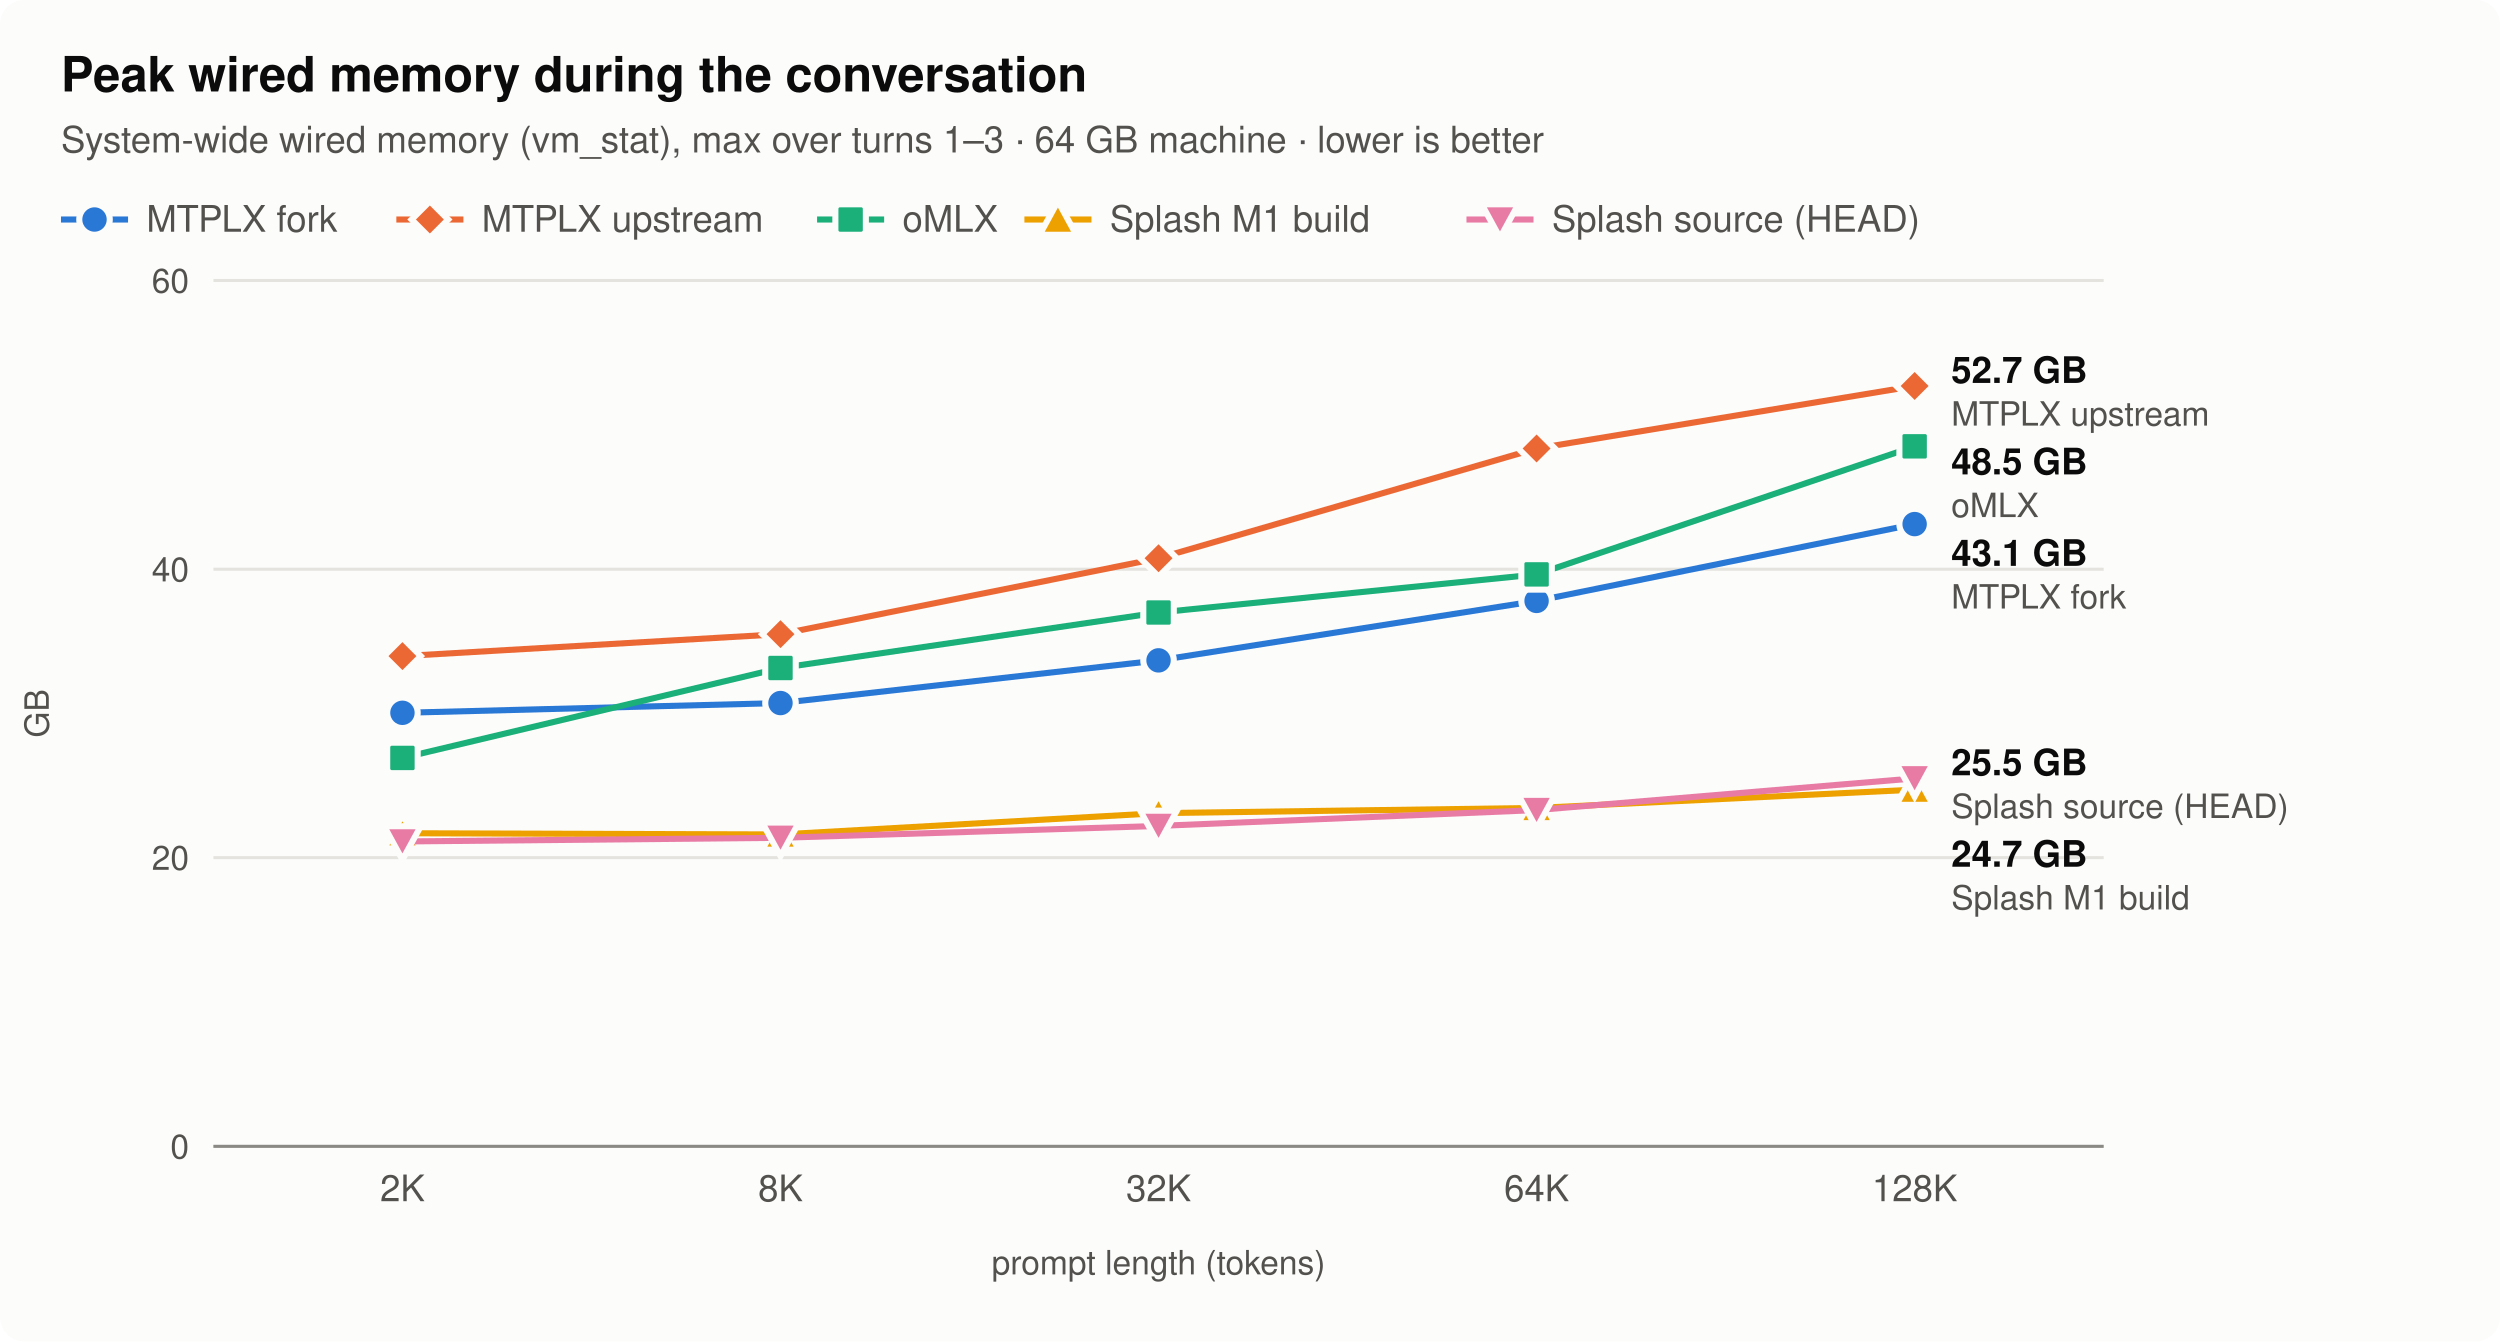
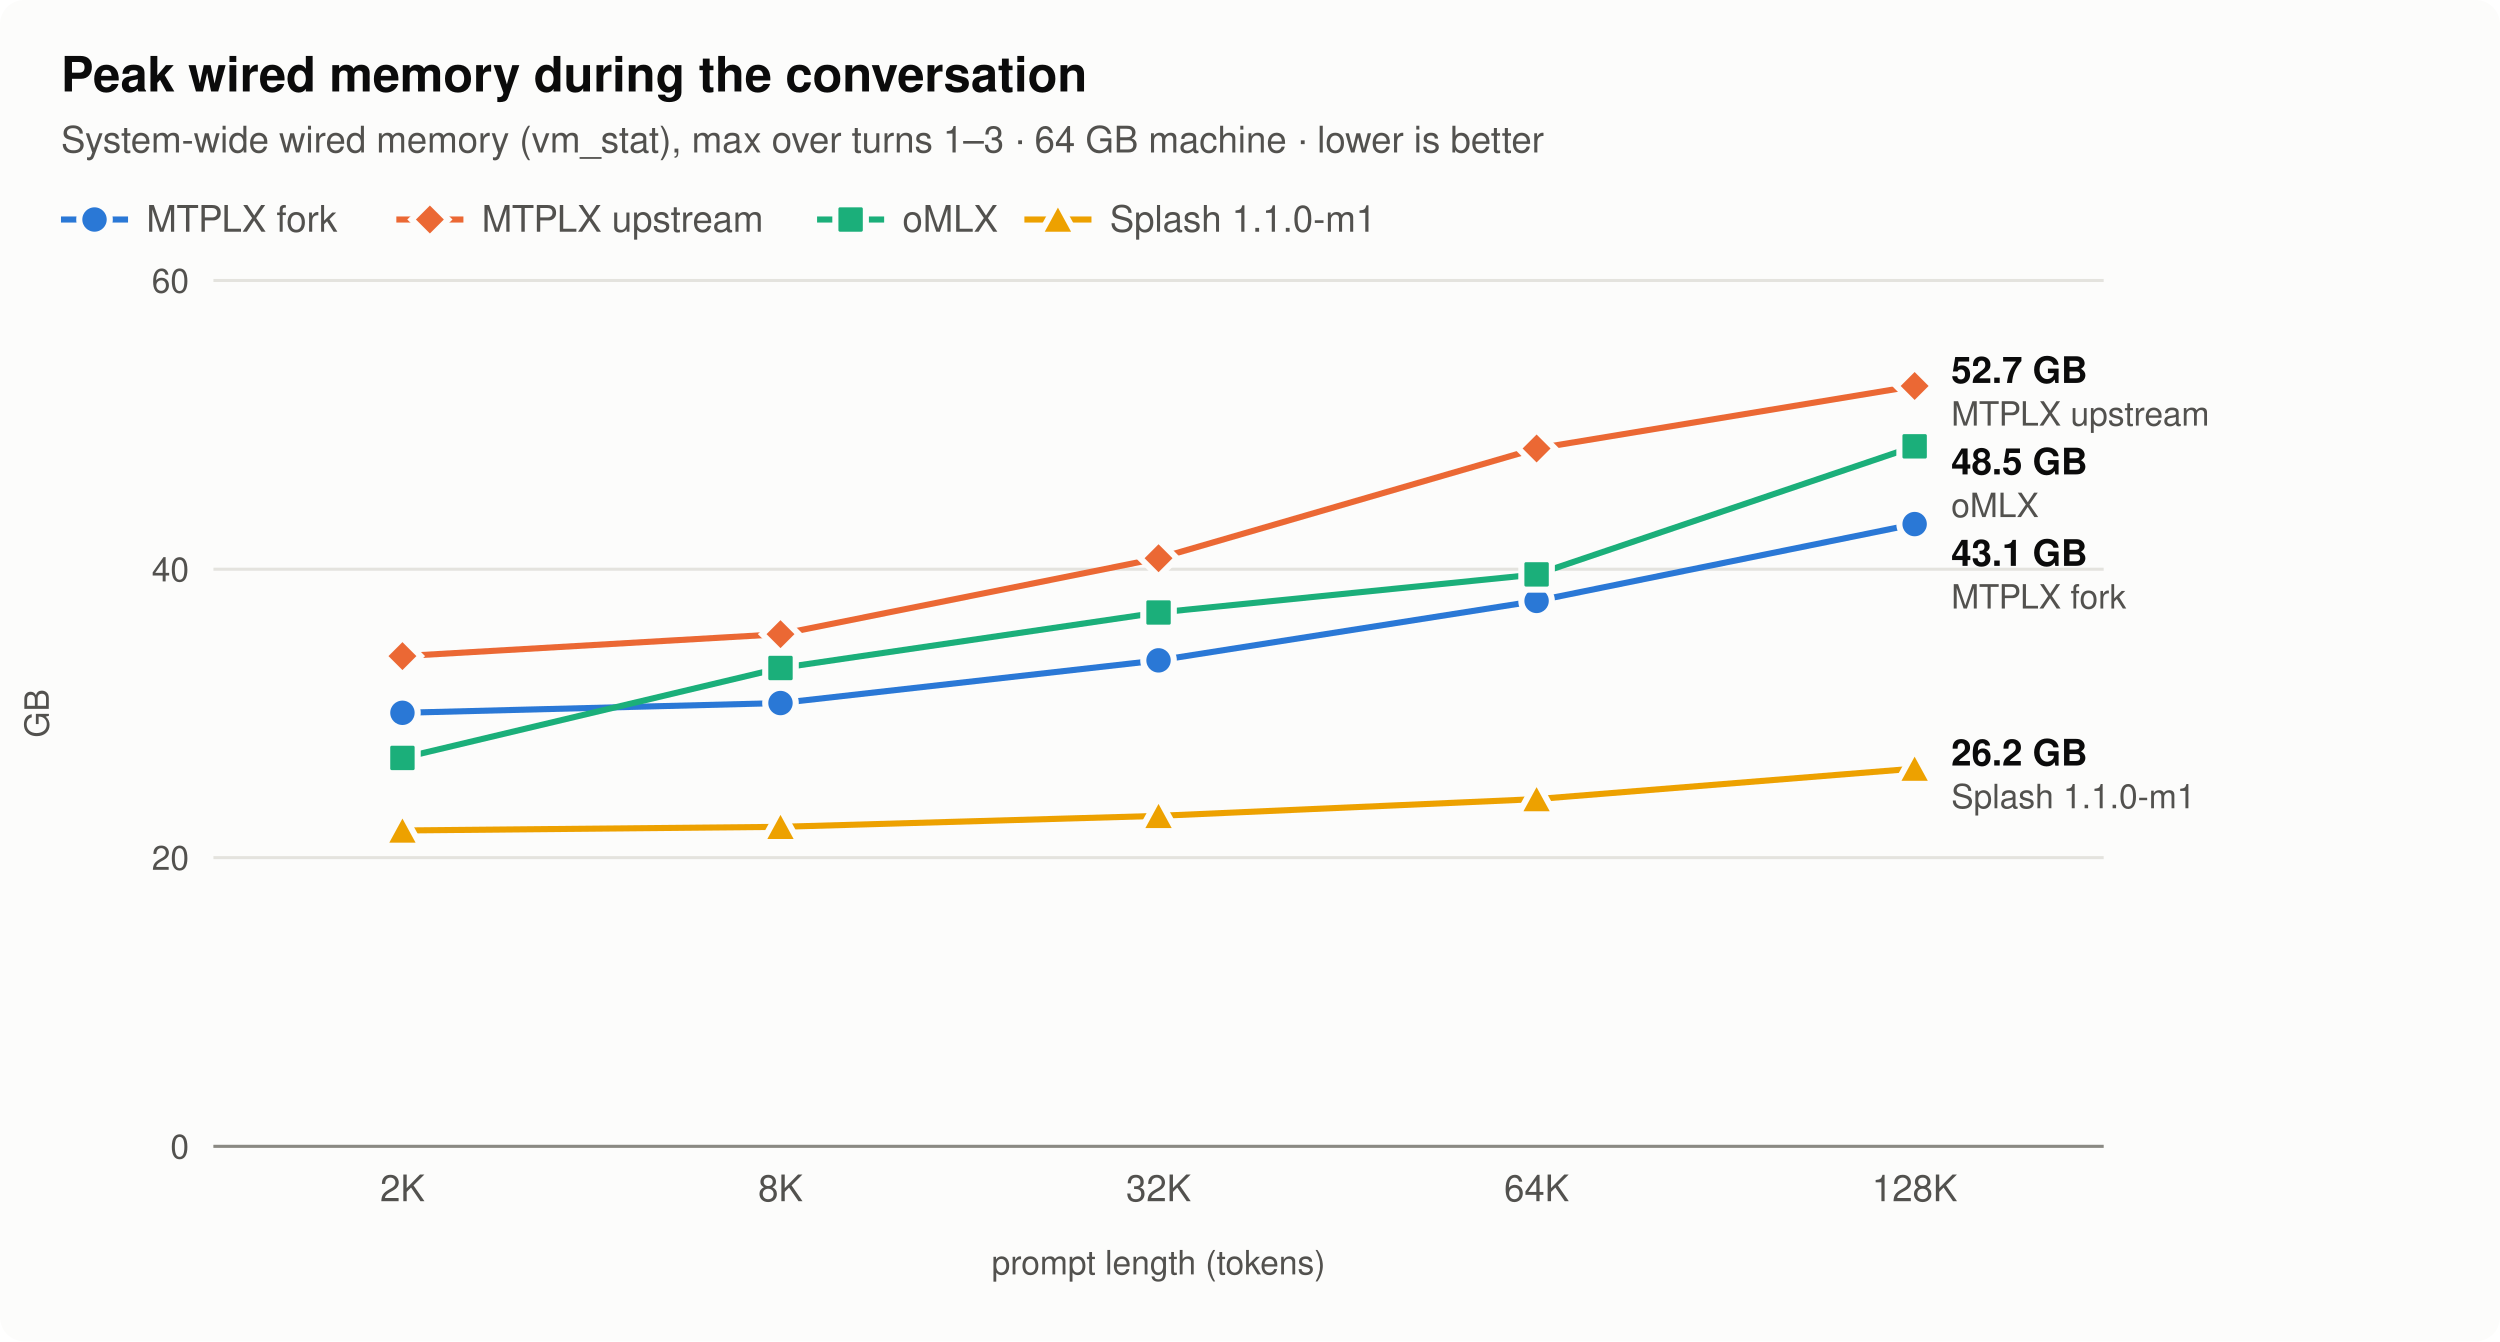
<svg xmlns="http://www.w3.org/2000/svg" viewBox="0 0 820 440" width="820" height="440" role="img" aria-label="Peak wired memory during the conversation" font-family="-apple-system,BlinkMacSystemFont,Segoe UI,Helvetica,Arial,sans-serif">
  <rect width="820" height="440" rx="8" fill="#fcfcfb" />
  <text x="20" y="30" fill="#0b0b0b" font-size="16" font-weight="600">Peak wired memory during the conversation</text>
  <text x="20" y="50" fill="#52514e" font-size="12">System-wide wired memory (vm_stat), max over turns 1–3 · 64 GB machine · lower is better</text>
  <line x1="20" x2="42" y1="72" y2="72" stroke="#2a78d6" stroke-width="2" />
  <circle cx="31" cy="72" r="5" fill="#2a78d6" stroke="#fcfcfb" stroke-width="2" />
  <text x="48" y="76" fill="#52514e" font-size="12">MTPLX fork</text>
  <line x1="130" x2="152" y1="72" y2="72" stroke="#eb6834" stroke-width="2" />
  <path d="M141 66L147 72L141 78L135 72Z" fill="#eb6834" stroke="#fcfcfb" stroke-width="2" />
  <text x="158" y="76" fill="#52514e" font-size="12">MTPLX upstream</text>
  <line x1="268" x2="290" y1="72" y2="72" stroke="#1baf7a" stroke-width="2" />
  <rect x="274" y="67" width="10" height="10" rx="1.5" fill="#1baf7a" stroke="#fcfcfb" stroke-width="2" />
  <text x="296" y="76" fill="#52514e" font-size="12">oMLX</text>
  <line x1="336" x2="358" y1="72" y2="72" stroke="#eda100" stroke-width="2" />
  <path d="M347 66L353 77L341 77Z" fill="#eda100" stroke="#fcfcfb" stroke-width="2" />
-   <text x="364" y="76" fill="#52514e" font-size="12">Splash M1 build</text>
-   <line x1="481" x2="503" y1="72" y2="72" stroke="#e87ba4" stroke-width="2" />
-   <path d="M492 78L498 67L486 67Z" fill="#e87ba4" stroke="#fcfcfb" stroke-width="2" />
-   <text x="509" y="76" fill="#52514e" font-size="12">Splash source (HEAD)</text>
+   <text x="364" y="76" fill="#52514e" font-size="12">Splash 1.1.0-m1</text>
  <line x1="70" x2="690" y1="376.0" y2="376.0" stroke="#e4e3de" />
  <text x="62" y="380.0" fill="#52514e" font-size="11" text-anchor="end">0</text>
  <line x1="70" x2="690" y1="281.3" y2="281.3" stroke="#e4e3de" />
  <text x="62" y="285.3" fill="#52514e" font-size="11" text-anchor="end">20</text>
  <line x1="70" x2="690" y1="186.7" y2="186.7" stroke="#e4e3de" />
  <text x="62" y="190.7" fill="#52514e" font-size="11" text-anchor="end">40</text>
  <line x1="70" x2="690" y1="92.0" y2="92.0" stroke="#e4e3de" />
  <text x="62" y="96.0" fill="#52514e" font-size="11" text-anchor="end">60</text>
  <line x1="70" x2="690" y1="376" y2="376" stroke="#8a8983" />
  <text x="132.0" y="394" fill="#52514e" font-size="12" text-anchor="middle">2K</text>
  <text x="256.0" y="394" fill="#52514e" font-size="12" text-anchor="middle">8K</text>
  <text x="380.0" y="394" fill="#52514e" font-size="12" text-anchor="middle">32K</text>
  <text x="504.0" y="394" fill="#52514e" font-size="12" text-anchor="middle">64K</text>
  <text x="628.0" y="394" fill="#52514e" font-size="12" text-anchor="middle">128K</text>
  <text x="380.0" y="418" fill="#52514e" font-size="11" text-anchor="middle">prompt length (tokens)</text>
  <text x="16" y="234.0" fill="#52514e" font-size="11" text-anchor="middle" transform="rotate(-90 16 234.0)">GB</text>
  <polyline points="132.0,233.8 256.0,230.6 380.0,216.6 504.0,197.1 628.0,171.9" fill="none" stroke="#2a78d6" stroke-width="2" stroke-linejoin="round" />
  <circle cx="132.0" cy="233.8" r="5" fill="#2a78d6" stroke="#fcfcfb" stroke-width="2" />
  <circle cx="256.0" cy="230.6" r="5" fill="#2a78d6" stroke="#fcfcfb" stroke-width="2" />
  <circle cx="380.0" cy="216.6" r="5" fill="#2a78d6" stroke="#fcfcfb" stroke-width="2" />
  <circle cx="504.0" cy="197.1" r="5" fill="#2a78d6" stroke="#fcfcfb" stroke-width="2" />
  <circle cx="628.0" cy="171.9" r="5" fill="#2a78d6" stroke="#fcfcfb" stroke-width="2" />
  <polyline points="132.0,215.2 256.0,208.0 380.0,183.1 504.0,147.1 628.0,126.6" fill="none" stroke="#eb6834" stroke-width="2" stroke-linejoin="round" />
  <path d="M132.0 209.2L138.0 215.2L132.0 221.2L126.0 215.2Z" fill="#eb6834" stroke="#fcfcfb" stroke-width="2" />
  <path d="M256.0 202.0L262.0 208.0L256.0 214.0L250.0 208.0Z" fill="#eb6834" stroke="#fcfcfb" stroke-width="2" />
  <path d="M380.0 177.1L386.0 183.1L380.0 189.1L374.0 183.1Z" fill="#eb6834" stroke="#fcfcfb" stroke-width="2" />
  <path d="M504.0 141.1L510.0 147.1L504.0 153.1L498.0 147.1Z" fill="#eb6834" stroke="#fcfcfb" stroke-width="2" />
  <path d="M628.0 120.6L634.0 126.6L628.0 132.6L622.0 126.6Z" fill="#eb6834" stroke="#fcfcfb" stroke-width="2" />
  <polyline points="132.0,248.6 256.0,219.1 380.0,200.9 504.0,188.4 628.0,146.4" fill="none" stroke="#1baf7a" stroke-width="2" stroke-linejoin="round" />
  <rect x="127.0" y="243.6" width="10" height="10" rx="1.5" fill="#1baf7a" stroke="#fcfcfb" stroke-width="2" />
  <rect x="251.0" y="214.1" width="10" height="10" rx="1.5" fill="#1baf7a" stroke="#fcfcfb" stroke-width="2" />
  <rect x="375.0" y="195.9" width="10" height="10" rx="1.5" fill="#1baf7a" stroke="#fcfcfb" stroke-width="2" />
  <rect x="499.0" y="183.4" width="10" height="10" rx="1.5" fill="#1baf7a" stroke="#fcfcfb" stroke-width="2" />
  <rect x="623.0" y="141.4" width="10" height="10" rx="1.5" fill="#1baf7a" stroke="#fcfcfb" stroke-width="2" />
-   <polyline points="132.0,273.3 256.0,273.7 380.0,266.7 504.0,265.0 628.0,259.0" fill="none" stroke="#eda100" stroke-width="2" stroke-linejoin="round" />
-   <path d="M132.0 267.3L138.0 278.3L126.0 278.3Z" fill="#eda100" stroke="#fcfcfb" stroke-width="2" />
-   <path d="M256.0 267.7L262.0 278.7L250.0 278.7Z" fill="#eda100" stroke="#fcfcfb" stroke-width="2" />
-   <path d="M380.0 260.7L386.0 271.7L374.0 271.7Z" fill="#eda100" stroke="#fcfcfb" stroke-width="2" />
-   <path d="M504.0 259.0L510.0 270.0L498.0 270.0Z" fill="#eda100" stroke="#fcfcfb" stroke-width="2" />
-   <path d="M628.0 253.0L634.0 264.0L622.0 264.0Z" fill="#eda100" stroke="#fcfcfb" stroke-width="2" />
-   <polyline points="132.0,276.0 256.0,274.8 380.0,270.9 504.0,265.7 628.0,255.3" fill="none" stroke="#e87ba4" stroke-width="2" stroke-linejoin="round" />
-   <path d="M132.0 282.0L138.0 271.0L126.0 271.0Z" fill="#e87ba4" stroke="#fcfcfb" stroke-width="2" />
-   <path d="M256.0 280.8L262.0 269.8L250.0 269.8Z" fill="#e87ba4" stroke="#fcfcfb" stroke-width="2" />
-   <path d="M380.0 276.9L386.0 265.9L374.0 265.9Z" fill="#e87ba4" stroke="#fcfcfb" stroke-width="2" />
-   <path d="M504.0 271.7L510.0 260.7L498.0 260.7Z" fill="#e87ba4" stroke="#fcfcfb" stroke-width="2" />
-   <path d="M628.0 261.3L634.0 250.3L622.0 250.3Z" fill="#e87ba4" stroke="#fcfcfb" stroke-width="2" />
+   <polyline points="132.0,272.4 256.0,271.2 380.0,267.6 504.0,262.1 628.0,252.1" fill="none" stroke="#eda100" stroke-width="2" stroke-linejoin="round" />
+   <path d="M132.0 266.4L138.0 277.4L126.0 277.4Z" fill="#eda100" stroke="#fcfcfb" stroke-width="2" />
+   <path d="M256.0 265.2L262.0 276.2L250.0 276.2Z" fill="#eda100" stroke="#fcfcfb" stroke-width="2" />
+   <path d="M380.0 261.6L386.0 272.6L374.0 272.6Z" fill="#eda100" stroke="#fcfcfb" stroke-width="2" />
+   <path d="M504.0 256.1L510.0 267.1L498.0 267.1Z" fill="#eda100" stroke="#fcfcfb" stroke-width="2" />
+   <path d="M628.0 246.1L634.0 257.1L622.0 257.1Z" fill="#eda100" stroke="#fcfcfb" stroke-width="2" />
  <text x="640.0" y="125.6" fill="#0b0b0b" font-size="12" font-weight="600">52.7 GB</text>
  <text x="640.0" y="139.6" fill="#52514e" font-size="11">MTPLX upstream</text>
  <text x="640.0" y="155.6" fill="#0b0b0b" font-size="12" font-weight="600">48.5 GB</text>
  <text x="640.0" y="169.6" fill="#52514e" font-size="11">oMLX</text>
  <text x="640.0" y="185.6" fill="#0b0b0b" font-size="12" font-weight="600">43.1 GB</text>
  <text x="640.0" y="199.6" fill="#52514e" font-size="11">MTPLX fork</text>
-   <text x="640.0" y="254.3" fill="#0b0b0b" font-size="12" font-weight="600">25.5 GB</text>
-   <text x="640.0" y="268.3" fill="#52514e" font-size="11">Splash source (HEAD)</text>
-   <text x="640.0" y="284.3" fill="#0b0b0b" font-size="12" font-weight="600">24.7 GB</text>
-   <text x="640.0" y="298.3" fill="#52514e" font-size="11">Splash M1 build</text>
+   <text x="640.0" y="251.1" fill="#0b0b0b" font-size="12" font-weight="600">26.2 GB</text>
+   <text x="640.0" y="265.1" fill="#52514e" font-size="11">Splash 1.1.0-m1</text>
</svg>
